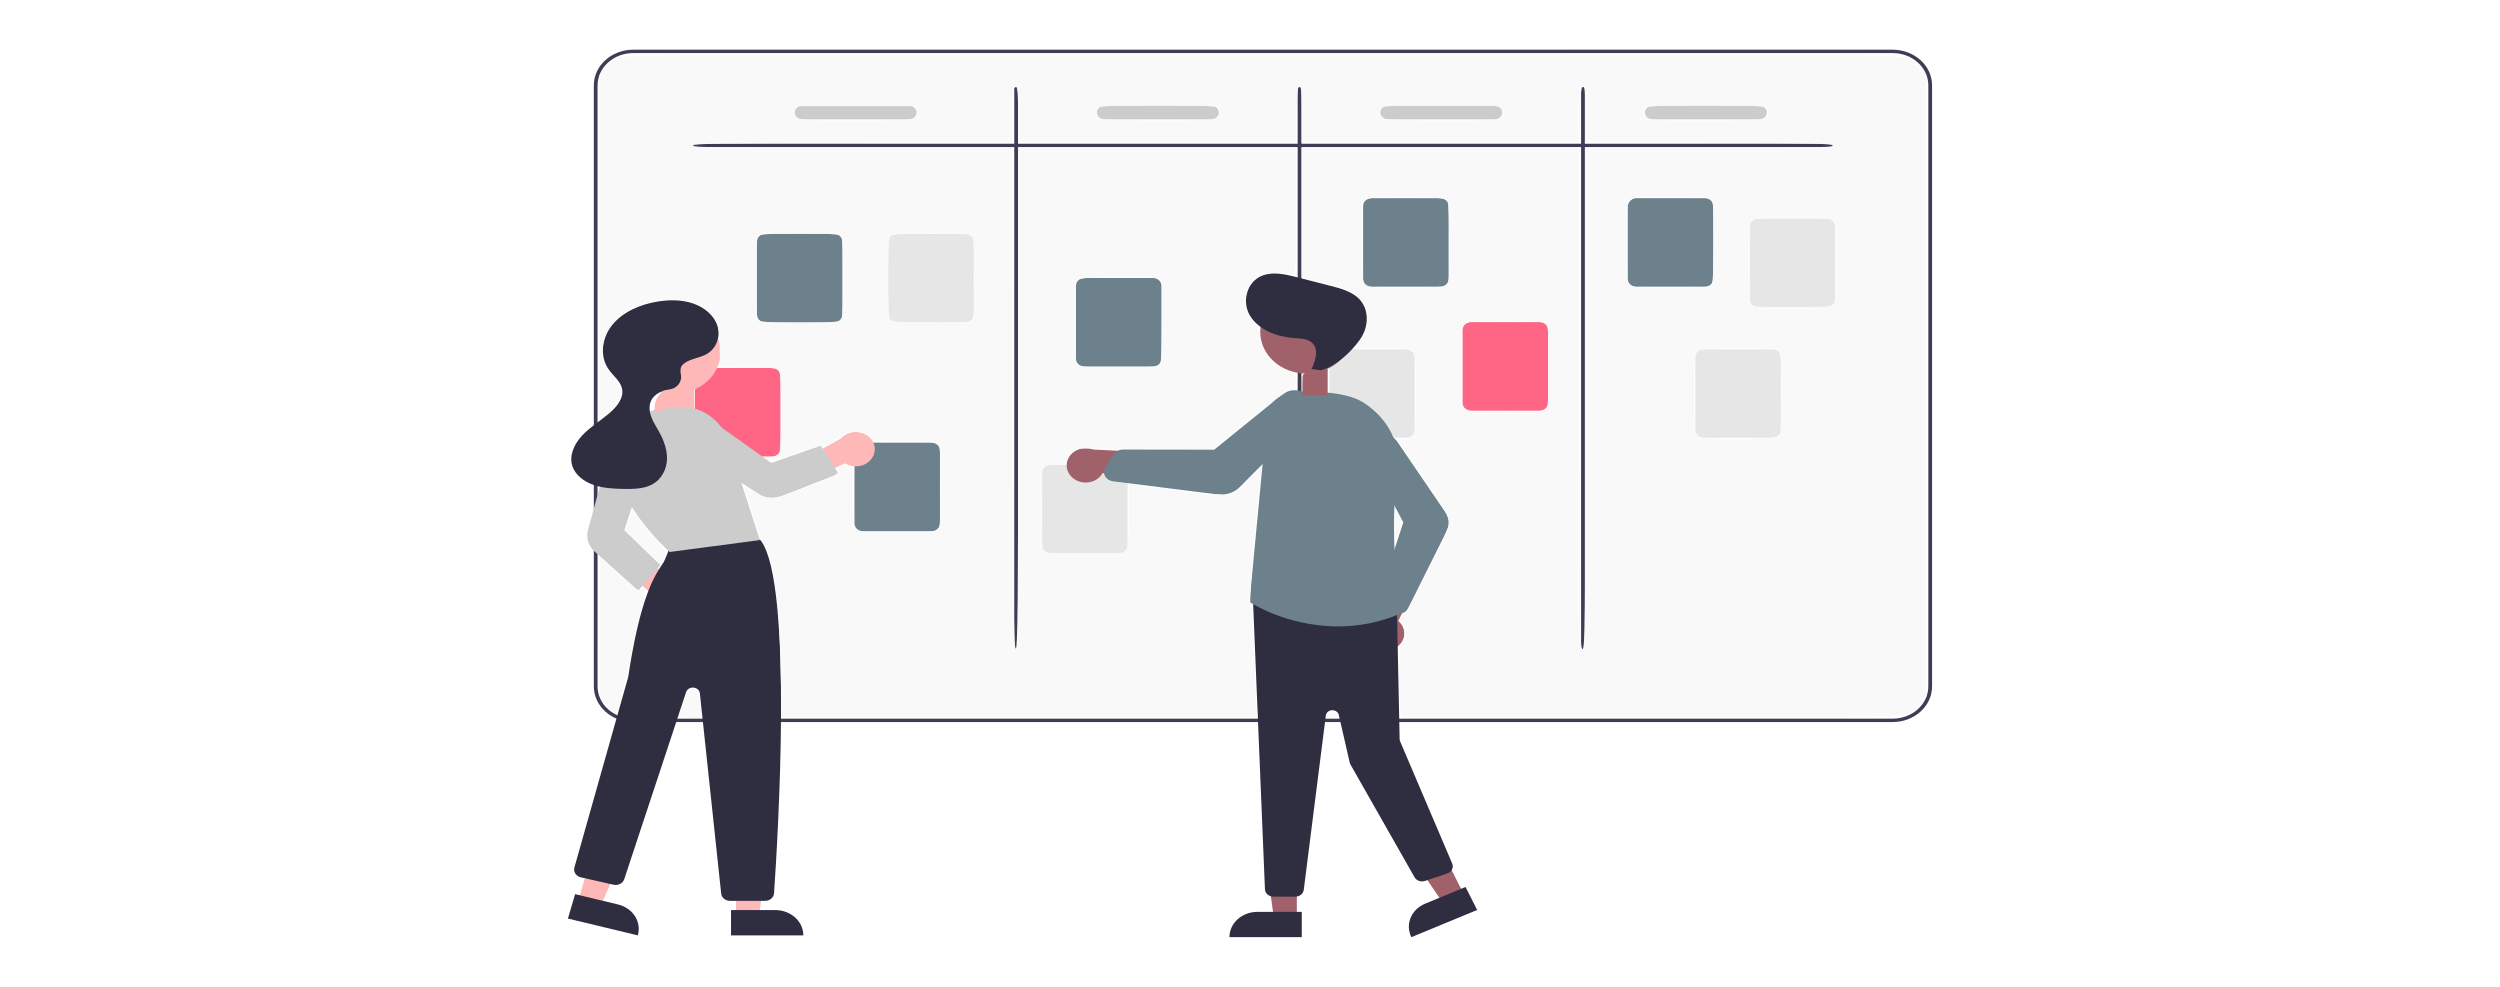
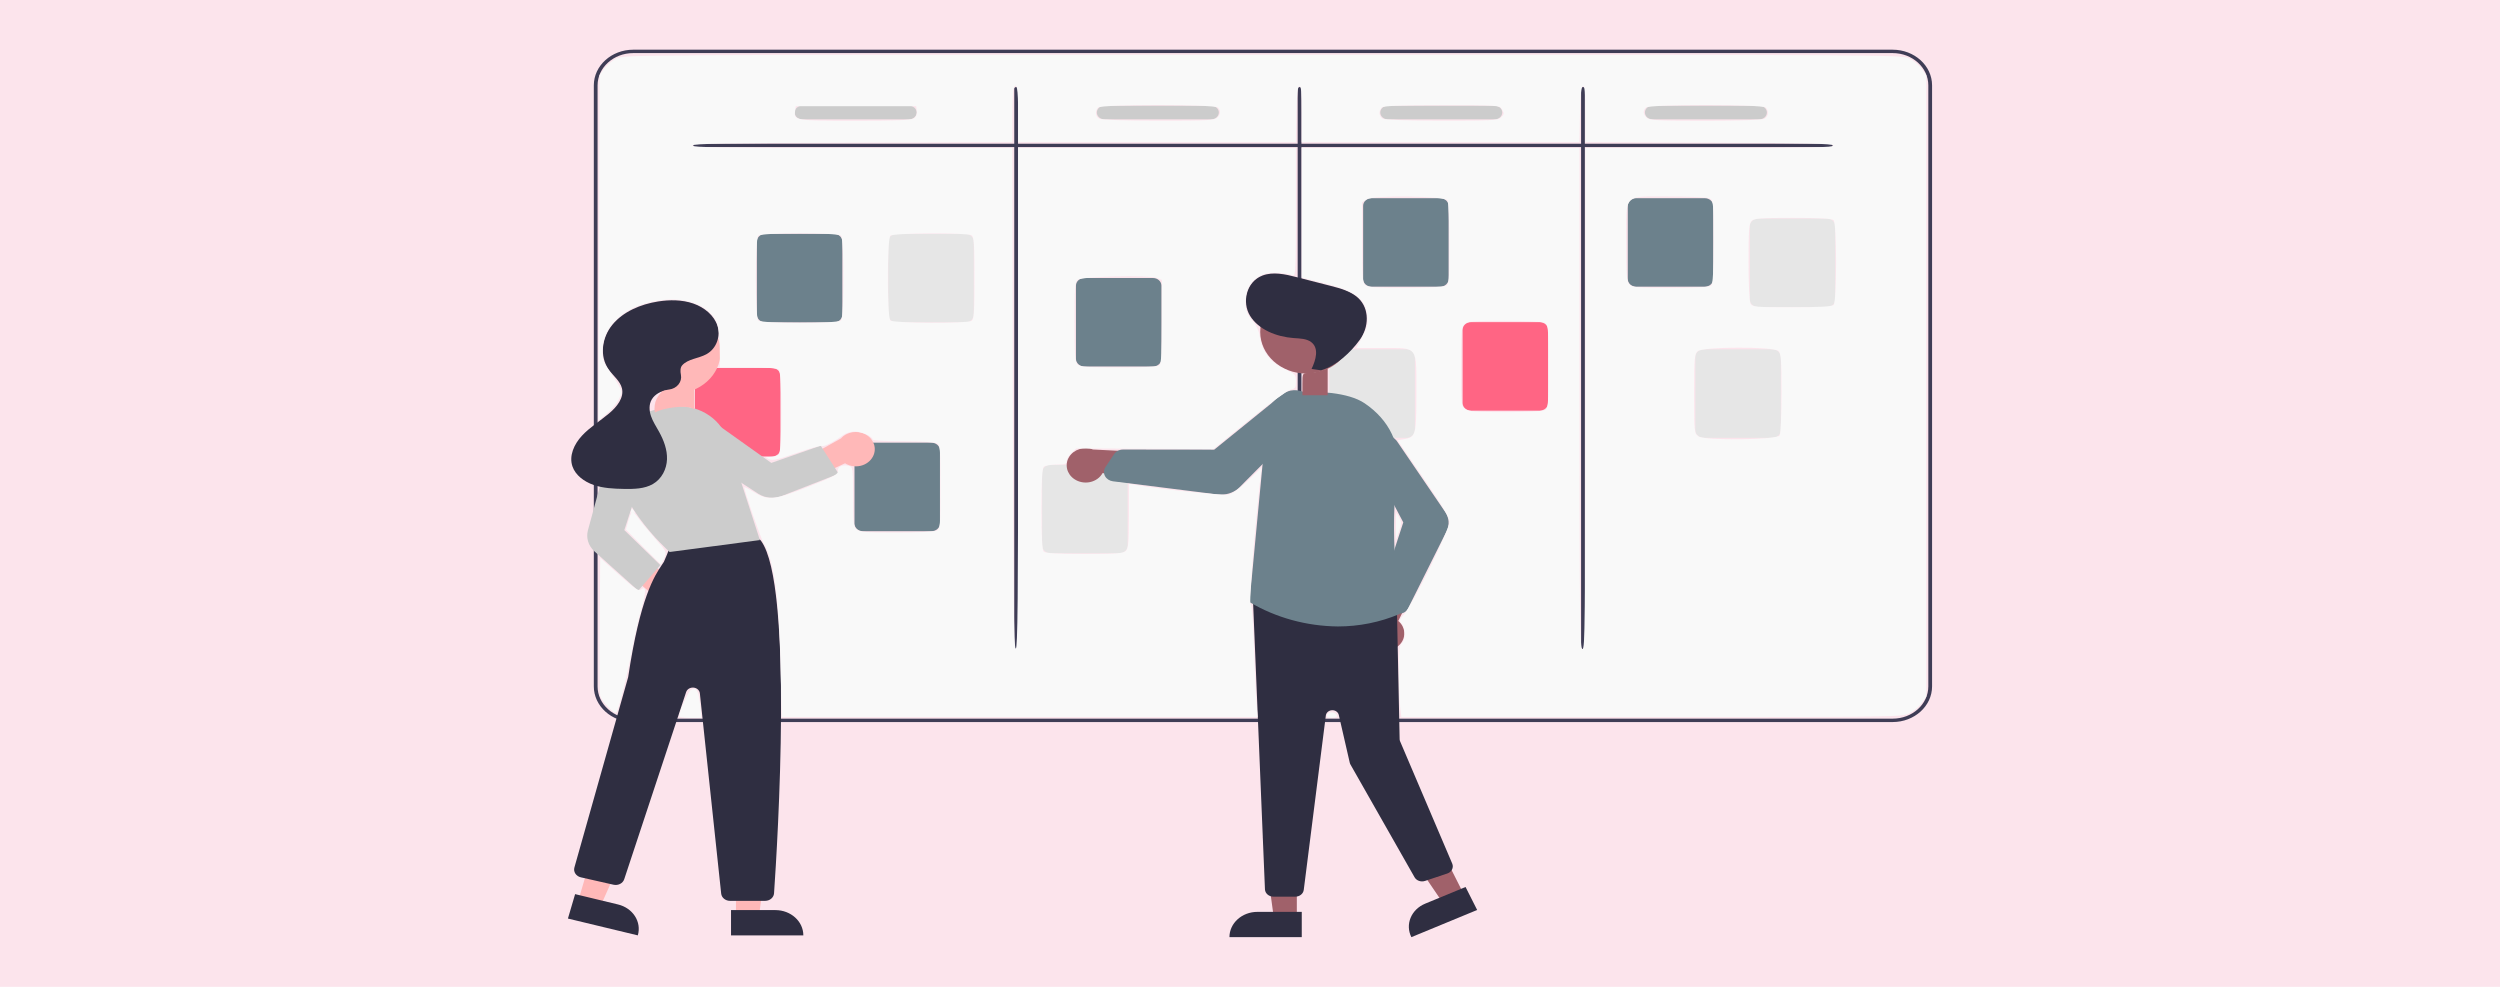
<svg xmlns="http://www.w3.org/2000/svg" data-name="Layer 1" viewBox="0 0 1140 450">
-   <g transform="translate(-40.60444 .125834)">
-     <path fill="#3f3d56" d="M903.658 22.533H329.36a17.993 16.277 0 0 0-17.974 16.259V312.872a17.993 16.277 0 0 0 17.974 16.259h574.299a17.993 16.277 0 0 0 17.974-16.259V38.792a17.993 16.277 0 0 0-17.974-16.259Zm16.262 290.339a16.277 14.724 0 0 1-16.262 14.71H329.36a16.277 14.724 0 0 1-16.262-14.71V38.792a16.277 14.724 0 0 1 16.262-14.71h574.299a16.277 14.724 0 0 1 16.262 14.71z" />
-     <path fill="#3f3d56" d="M875.414 66.951H357.604a.856.774 0 0 1 0-1.548h517.81a.856.774 0 0 1 0 1.548z" />
-     <path fill="#3f3d56" d="M503.96 295.839a.856.774 0 0 1-.856-.774V40.341a.856.774 0 1 1 1.712 0V295.065a.856.774 0 0 1-.856.774zM633.199 295.839a.856.774 0 0 1-.856-.774V40.341a.856.774 0 1 1 1.712 0V295.065a.856.774 0 0 1-.856.774zM762.437 295.839a.856.774 0 0 1-.856-.774V40.341a.856.774 0 1 1 1.712 0V295.065a.856.774 0 0 1-.856.774z" />
-     <path fill="#6c818c" d="M420.867 146.866h-31.274a3.856 3.488 0 0 1-3.851-3.484v-33.385a3.856 3.488 0 0 1 3.851-3.484h31.274a3.856 3.488 0 0 1 3.851 3.484v33.385a3.856 3.488 0 0 1-3.851 3.484zM465.373 242.097h-31.274a3.856 3.488 0 0 1-3.851-3.484v-33.385a3.856 3.488 0 0 1 3.851-3.484h31.274a3.856 3.488 0 0 1 3.851 3.484v33.385a3.856 3.488 0 0 1-3.851 3.484zM566.368 166.996h-31.274a3.856 3.488 0 0 1-3.851-3.484v-33.385a3.856 3.488 0 0 1 3.851-3.484h31.274a3.856 3.488 0 0 1 3.851 3.484v33.385a3.856 3.488 0 0 1-3.851 3.484zM697.318 130.607h-31.274a3.856 3.488 0 0 1-3.851-3.484V93.738a3.856 3.488 0 0 1 3.851-3.484h31.274a3.856 3.488 0 0 1 3.851 3.484v33.385a3.856 3.488 0 0 1-3.851 3.484zM817.998 130.607h-31.274a3.856 3.488 0 0 1-3.851-3.484V93.738a3.856 3.488 0 0 1 3.851-3.484h31.274a3.856 3.488 0 0 1 3.851 3.484v33.385a3.856 3.488 0 0 1-3.851 3.484z" />
-     <path fill="#e6e6e6" d="M873.63 139.898h-31.274a3.856 3.488 0 0 1-3.851-3.484v-33.385a3.856 3.488 0 0 1 3.851-3.484h31.274a3.856 3.488 0 0 1 3.851 3.484v33.385a3.856 3.488 0 0 1-3.851 3.484zM848.81 199.514h-31.274a3.856 3.488 0 0 1-3.851-3.484v-33.385a3.856 3.488 0 0 1 3.851-3.484h31.274a3.856 3.488 0 0 1 3.851 3.484v33.385a3.856 3.488 0 0 1-3.851 3.484z" />
-     <path fill="#ff6584" d="M742.68 187.126H711.406a3.856 3.488 0 0 1-3.851-3.484v-33.385a3.856 3.488 0 0 1 3.851-3.484h31.274a3.856 3.488 0 0 1 3.851 3.484v33.385a3.856 3.488 0 0 1-3.851 3.484z" />
-     <path fill="#e6e6e6" d="M681.912 199.514h-31.274a3.856 3.488 0 0 1-3.851-3.484v-33.385a3.856 3.488 0 0 1 3.851-3.484h31.274a3.856 3.488 0 0 1 3.851 3.484v33.385a3.856 3.488 0 0 1-3.851 3.484zM550.962 252.162h-31.274a3.856 3.488 0 0 1-3.851-3.484v-33.385a3.856 3.488 0 0 1 3.851-3.484h31.274a3.856 3.488 0 0 1 3.851 3.484v33.385a3.856 3.488 0 0 1-3.851 3.484z" />
-     <path fill="#ff6584" d="M392.623 208.031H361.349a3.856 3.488 0 0 1-3.851-3.484v-33.385a3.856 3.488 0 0 1 3.851-3.484h31.274a3.856 3.488 0 0 1 3.851 3.484v33.385a3.856 3.488 0 0 1-3.851 3.484z" />
-     <path fill="#e6e6e6" d="M480.779 146.866h-31.274a3.856 3.488 0 0 1-3.851-3.484v-33.385a3.856 3.488 0 0 1 3.851-3.484h31.274a3.856 3.488 0 0 1 3.851 3.484v33.385a3.856 3.488 0 0 1-3.851 3.484z" />
-     <path fill="#ccc" d="M455.175 54.277H406.389a3.424 3.097 0 0 1 0-6.194h48.785a3.424 3.097 0 0 1 0 6.194zM592.972 54.277h-48.785a3.424 3.097 0 0 1 0-6.194h48.785a3.424 3.097 0 0 1 0 6.194zM722.211 54.277h-48.785a3.424 3.097 0 0 1 0-6.194h48.785a3.424 3.097 0 0 1 0 6.194zM842.891 54.277h-48.785a3.424 3.097 0 0 1 0-6.194h48.785a3.424 3.097 0 0 1 0 6.194z" />
-     <path fill="#ffb8b8" d="M345.906 281.044a8.607 7.786 0 0 1-7.446-9.856l-21.939-18.474 11.6-2.662 21.573 15.828a8.653 7.828 0 0 1-3.788 15.164zM386.693 417.59l4.992-36.612h-15.486l.002 36.612z" />
-     <path fill="#2f2e41" d="m406.93 426.403-32.978.001-.001-11.526 20.236-.001a12.741 11.526 0 0 1 12.742 11.525z" />
-     <path fill="#ffb8b8" d="m314.396 413.178 15.236-34.218-14.965-3.603-10.411 35.38z" />
-     <path fill="#2f2e41" d="m331.445 426.406-31.868-7.673 3.277-11.138 19.555 4.709a11.526 12.741 90 0 1 9.035 14.103zM389.515 410.658h-16.011a4.048 3.662 0 0 1-4.045-3.324l-9.72-91.307a3.208 2.902 0 0 0-6.266-.553l-28.221 85.32a4.059 3.672 0 0 1-4.879 2.513l-14.895-3.369a4.063 3.676 0 0 1-2.95-4.481c.243-.86 24.316-85.962 24.526-86.837 5.454-36.364 11.98-46.109 15.486-51.343.29-.433.557-.832.797-1.208.3-.471 2.15-5.144 3.324-8.179a4.1 3.709 0 0 1 2.084-2.305c14.73-6.815 31.965-2.097 36.896-.489a4.007 3.625 0 0 1 2.001 1.406c14.794 20.185 7.534 137.42 5.928 160.717a4.067 3.679 0 0 1-4.055 3.44z" />
-     <ellipse cx="348.196" cy="160.366" fill="#ffb8b8" rx="21.021" ry="19.016" />
-     <path fill="#ccc" d="m345.968 251.582-.151-.132c-.283-.248-28.292-25.07-24.667-48.022 1.55-9.817 10.331-16.09 25.392-18.141a23.224 21.009 0 0 1 25.676 14.804l14.892 46.055z" />
-     <path fill="#ccc" d="m331.633 269.237-19.958-17.94a11.244 10.171 0 0 1-2.978-9.594l9.662-35.552a8.862 8.017 0 0 1 11.28-5.73 8.91 8.06 0 0 1 5.828 9.906l-10.172 31.276 16.449 15.978z" />
-     <path fill="#ffb8b8" d="M438.68 208.011a8.607 7.786 0 0 1-12.739 3.119l-26.643 12.492 1.178-10.612 23.62-13.223a8.653 7.828 0 0 1 14.585 8.224z" />
-     <path fill="#ccc" d="m423.032 215.91-25.973 10.153a10.963 9.917 0 0 1-10.679-1.036l-33.028-21.407a8.863 8.017 0 0 1-1.689-11.603 8.91 8.06 0 0 1 12.332-1.214l28.32 20.163 22.51-7.878z" />
-     <path fill="#2f2e41" d="M351.681 166.46c2.593-2.939 7.438-3.097 11.001-5.036 4.666-2.54 6.595-8.215 5.092-12.95-1.504-4.735-5.938-8.424-11.022-10.189-5.084-1.765-10.741-1.787-16.104-.933-7.986 1.27-15.848 4.642-20.718 10.506-4.87 5.864-6.11 14.452-1.696 20.604 2.029 2.828 5.16 5.162 5.97 8.452 1.063 4.32-2.286 8.486-5.875 11.494-4.088 3.427-8.779 6.297-12.361 10.16-3.582 3.863-5.97 9.141-4.336 13.961 1.369 4.039 5.354 7.014 9.724 8.504 4.37 1.49 9.129 1.705 13.798 1.788 4.534.08 9.349-.019 13.169-2.231 4.089-2.367 6.272-6.858 6.433-11.247.161-4.389-1.46-8.689-3.633-12.616-1.295-2.341-2.801-4.609-3.662-7.108-.861-2.499-1.01-5.335.369-7.636 1.449-2.419 4.38-3.878 7.364-4.409.155-.028.319-.052.491-.074a6.332 5.728 0 0 0 5.421-6.68c-.34-1.714-.311-3.355.577-4.361z" />
-     <path fill="#a0616a" d="m621.467 418.401-4.992-36.612 15.486.001-.002 36.611z" />
-     <path fill="#2f2e41" d="M613.972 415.688h20.236v11.526h-32.978a12.741 11.526 0 0 1 12.741-11.526z" />
-     <path fill="#a0616a" d="m698.551 411.592-21.358-31.425 14.087-5.821 16.815 33.303z" />
-     <path fill="#2f2e41" d="m690.488 411.942 18.407-7.605 5.294 10.484-29.997 12.394a12.741 11.526 0 0 1 6.296-15.273z" />
-     <path fill="#a0616a" d="M677.538 294.954a8.607 7.786 0 0 0 .686-11.922l12.335-25.317-15.67 2.402-9.311 23.674a8.653 7.828 0 0 0 11.961 11.164z" />
-     <path fill="#2f2e41" d="M631.291 408.747h-10.024a3.866 3.497 0 0 1-3.841-3.232l-5.467-132.053a3.851 3.484 0 0 1 4.215-3.72l57.973 5.569a3.853 3.485 0 0 1 3.477 3.402l1.215 58.25a2.989 2.704 0 0 0 .2.924l23.781 55.786a3.851 3.483 0 0 1-2.262 4.522l-10.158 3.386a3.852 3.485 0 0 1-4.756-1.675l-29.214-51.385a3.83 3.465 0 0 1-.346-.885l-4.99-21.751a2.996 2.71 0 0 0-5.909.242l-10.067 79.532a3.851 3.483 0 0 1-3.827 3.088z" />
-     <ellipse cx="636.283" cy="151.194" fill="#a0616a" rx="21.021" ry="19.016" />
-     <path fill="#6c818c" d="M650.699 285.537a75.031 67.873 0 0 1-40.118-10.993l-.205-.128.021-.224 8.041-84.714a13.198 11.939 0 0 1 12.495-10.887c10.421-.433 24.419.113 31.912 5.161 11.324 7.63 16.782 19.119 14.974 31.521-3.749 25.719.498 60.413.994 64.284l.036.279-.282.117a66.131 59.822 0 0 1-27.87 5.583z" />
-     <path fill="#6c818c" d="M678.718 279.702a4.285 3.877 0 0 1-3.15-1.256l-4.598-4.538a4.302 3.891 0 0 1-.949-3.712l10.485-32.103-15.954-30.306a7.559 6.838 0 0 1-.517-4.552 7.539 6.82 0 0 1 13.962-1.614l21.649 31.776a10.229 9.253 0 0 1 .616 8.67L682.623 277.423a4.269 3.862 0 0 1-3.224 2.23 4.325 3.913 0 0 1-.682.05z" />
-     <path fill="#a0616a" d="M530.545 218.379a8.607 7.786 0 0 0 12.837-2.77l30.331 3.558-6.97-12.921-27.734-1.398a8.653 7.828 0 0 0-8.463 13.531z" />
-     <path fill="#6c818c" d="M597.4 225.435a11.491 10.394 0 0 1-1.579-.099l-47.716-5.987a4.743 4.29 0 0 1-3.638-2.409 4.842 4.38 0 0 1-.272-.642h-0a4.762 4.308 0 0 1 .492-3.431l3.949-5.922a4.779 4.323 0 0 1 4.07-2.08h.007l41.593.043 31.063-25.176a8.446 7.64 0 0 1 5.227-1.935 8.418 7.615 0 0 1 6.31 13.019l-30.996 31.185a11.438 10.347 0 0 1-8.509 3.433z" />
-     <path fill="#2f2e41" d="M638.672 168.112c1.921-4.022 3.547-9.378-.138-12.221-2.137-1.649-5.216-1.653-8.016-1.858-7.889-.578-16.01-3.862-19.866-10.114-3.856-6.253-1.703-15.55 5.572-18.371 4.904-1.902 10.525-.606 15.658.71l15.411 3.953c4.579 1.175 9.387 2.47 12.683 5.576 5.257 4.953 4.864 13.326.689 19.06-4.176 5.734-10.464 11.715-17.663 13.892z" />
-     <path fill="#f9f9f9" d="M396.55 303.175c-.69-30.882-3.055-47.947-7.702-55.582-1.362-2.238-8.855-23.821-8.855-25.507 0-.303 1.999.692 4.441 2.211 6.355 3.951 9.346 3.634 25.232-2.669 11.362-4.508 13.249-5.527 13.028-7.034-.286-1.954 2.156-3.023 5.13-2.245 1.674.438 1.772 1.208 1.772 13.952 0 11.943.186 13.657 1.62 14.955 1.386 1.254 4.016 1.466 18.216 1.466 9.747 0 17.304-.378 18.31-.917 1.612-.863 1.713-2.039 1.713-19.899 0-17.86-.101-19.036-1.713-19.899-.971-.519-7.691-.917-15.501-.917-8.359 0-13.788-.34-13.788-.863 0-1.408-4.994-3.566-8.251-3.566-1.664 0-3.975.721-5.137 1.603-3.909 2.965-8.885 5.508-9.742 4.978-.468-.289-5.627 1.158-11.465 3.217-8.646 3.049-10.981 3.566-12.589 2.79-1.879-.907-1.844-.956.727-1.013 1.486-.033 3.18-.538 3.764-1.123 1.504-1.504 1.504-37.116 0-38.619-.729-.729-5.114-1.064-13.951-1.068l-12.888-.005-.124-9.15c-.131-9.711-1.031-12.696-4.885-16.202-5.461-4.968-14.739-6.777-24.699-4.818-7.428 1.461-12.441 3.766-16.862 7.752-4.684 4.224-6.974 9.137-6.999 15.02-.016 3.786.495 5.274 3.043 8.858 1.684 2.369 3.735 5.568 4.556 7.109 1.419 2.661 1.407 2.967-.232 6.125-.949 1.828-3.404 4.71-5.456 6.404l-3.731 3.081.236-78.738.236-78.738 2.068-2.899c1.137-1.594 3.612-3.687 5.501-4.65 3.399-1.734 6.294-1.751 294.92-1.751 288.626 0 291.52.017 294.92 1.751 1.888.963 4.364 3.056 5.501 4.65l2.068 2.899V317.569l-2.068 2.899c-1.137 1.594-3.612 3.687-5.501 4.65-3.368 1.718-5.617 1.751-117.609 1.751H679.627l-.559-4.65c-.307-2.558-.562-9.883-.566-16.278-.006-9.262.263-11.852 1.321-12.731 1.739-1.443 1.706-6.973-.054-8.917-1.266-1.399-1.161-1.78 1.245-4.52 3.845-4.379 20.51-38.34 20.51-41.796 0-2.171-2.731-6.808-11.823-20.076l-11.823-17.253 3.115-.549c5.226-.921 5.474-1.865 5.474-20.878 0-21.937.966-20.646-15.454-20.646h-11.911l2.692-5.093c2.221-4.202 2.621-5.841 2.291-9.366-.759-8.096-5.354-11.546-20.316-15.258l-9.563-2.372V67.341h126.664V181.604c0 100.977.154 114.263 1.329 114.263s1.329-13.286 1.329-114.263V67.341h56.763c45.016 0 56.686-.229 56.394-1.107-.289-.867-12.598-1.157-56.763-1.335l-56.394-.228V51.759c0-9.934-.255-12.826-1.107-12.543-.8.266-1.175 3.845-1.353 12.917l-.246 12.549H634.207v-12.917c0-9.94-.255-12.833-1.107-12.549-.8.266-1.175 3.845-1.353 12.917l-.246 12.549h-126.615V51.84c0-11.675-.661-15.243-2.12-11.442-.296.771-.538 6.548-.538 12.838v11.437l-72.78.227c-57.275.178-72.859.462-73.149 1.334-.293.88 14.654 1.107 72.777 1.107h73.146l.225 113.968c.178 90.227.455 114.045 1.332 114.337.882.294 1.107-22.892 1.107-113.968V67.341h126.664v29.325c0 25.596-.168 29.261-1.318 28.819-3.223-1.237-10.219-1.585-13.053-.65-4.654 1.536-7.896 5.44-8.427 10.147-.593 5.262.145 7.889 3.201 11.397 1.607 1.845 2.741 4.38 3.124 6.987.982 6.669 4.827 11.755 11.091 14.67 5.128 2.386 5.363 2.638 5.372 5.747.008 2.856-.297 3.319-2.511 3.805-1.386.304-9.856 6.527-18.822 13.829l-16.302 13.275-31.24-.168-31.24-.168-2.198 2.065c-1.209 1.136-2.198 2.793-2.198 3.682 0 1.362-.74 1.617-4.695 1.617-2.582 0-5.173.478-5.757 1.063-.758.758-1.063 6.299-1.063 19.31 0 13.011.305 18.552 1.063 19.31.755.755 6.127 1.063 18.538 1.063 14.705 0 17.695-.221 18.867-1.392 1.153-1.153 1.392-3.899 1.392-15.984v-14.592l2.879.488c11.256 1.908 39.749 4.907 42.232 4.446 2.106-.391 4.929-2.377 9.205-6.473l6.168-5.909-.487 4.429c-2.874 26.123-5.3 57.338-4.497 57.855.582.375 1.166 7.852 1.535 19.649.328 10.474.837 21.934 1.132 25.466l.537 6.422h-217Zm455.575-104.742c.461-.731.845-9.372.852-19.202.011-15.08-.204-18.091-1.378-19.265-2.128-2.128-34.486-2.063-36.848.074-1.468 1.328-1.62 3.152-1.62 19.437 0 17.626.038 17.998 1.993 19.387 2.839 2.017 35.698 1.635 37.001-.43zm-107.139-11.546c1.612-.863 1.713-2.039 1.713-19.899 0-17.86-.101-19.036-1.713-19.899-1.006-.538-8.563-.917-18.31-.917-14.2 0-16.83.212-18.216 1.466-1.468 1.328-1.62 3.152-1.62 19.437 0 17.566.044 18.002 1.969 19.35 1.608 1.126 4.944 1.379 18.216 1.379 9.506 0 16.959-.38 17.961-.917zm-175.616-20.519c.76-.76 1.063-6.441 1.063-19.952v-18.889l-2.411-.917c-3.705-1.409-34.135-.692-35.987.847-1.271 1.057-1.462 3.566-1.462 19.202 0 15.17.218 18.204 1.392 19.378 1.171 1.171 4.162 1.392 18.867 1.392 12.411 0 17.783-.308 18.538-1.063zm-145.265-20.373c1.504-1.504 1.504-37.116 0-38.619-1.502-1.502-36.231-1.502-37.734 0-1.504 1.504-1.504 37.116 0 38.619 1.502 1.502 36.231 1.502 37.734 0zm59.523.196c1.112-.703 1.329-3.878 1.329-19.506 0-15.628-.216-18.802-1.329-19.506-2.039-1.289-35.718-1.111-37.025.196-1.504 1.504-1.504 37.116 0 38.619 1.306 1.306 34.986 1.485 37.025.196zm393.102-7.282c1.504-1.504 1.504-37.116 0-38.619-.755-.755-6.127-1.063-18.538-1.063-14.705 0-17.695.221-18.867 1.392-1.17 1.17-1.392 4.143-1.392 18.659 0 10.209.375 17.968.917 18.981.86 1.607 2.027 1.713 18.867 1.713 12.78 0 18.256-.306 19.013-1.063zm-176.917-8.712c1.61-.862 1.712-2.024 1.7-19.265-.007-10.092-.391-18.946-.852-19.677-1.298-2.056-33.8-2.477-36.852-.477l-2.142 1.403v18.074c0 15.25.217 18.292 1.392 19.466 1.168 1.168 4.102 1.392 18.216 1.392 9.904 0 17.529-.377 18.538-.917zm121.114-.146c.76-.76 1.063-6.43 1.063-19.898 0-17.716-.102-18.89-1.713-19.753-1.005-.538-8.516-.917-18.158-.917-21.712 0-19.988-1.809-19.988 20.967 0 14.97.206 17.652 1.466 19.044 1.325 1.465 3.134 1.62 18.867 1.62 12.353 0 17.709-.308 18.464-1.063zM457.412 53.783c.972-.711 1.464-1.991 1.276-3.322l-.306-2.165h-54.917l-.289 2.042c-.64 4.513-.118 4.602 27.244 4.602 19.511 0 25.777-.269 26.991-1.157zm138.201-.235c1.664-1.664 1.773-3.188.329-4.631-1.518-1.518-53.045-1.518-54.563 0-1.542 1.542-1.303 4.024.487 5.066.952.554 11.352.913 26.953.93 21.936.023 25.592-.163 26.794-1.365zm129.321 0c1.647-1.647 1.661-1.765.475-3.981-.875-1.635-2.122-1.713-27.282-1.713-19.325 0-26.648.284-27.427 1.063-1.542 1.542-1.303 4.024.487 5.066.952.554 11.352.913 26.953.93 21.936.023 25.592-.163 26.794-1.365zm120.142.475c1.931-1.033 2.246-3.51.65-5.106-1.518-1.518-53.045-1.518-54.563 0-1.444 1.444-1.335 2.967.329 4.631 1.2 1.2 4.867 1.392 26.631 1.392 15.704 0 25.886-.346 26.953-.917z" />
-   </g>
-   <path fill="#f9f9f9" d="M277.387 322.501c-1.77-1.77-3.434-4.107-3.699-5.194-.265-1.087-.37-15.676-.234-32.421l.247-30.445 8.66 7.725c7.148 6.377 8.886 7.538 9.954 6.651 2.345-1.947 2.39 1.103.13 8.943-1.182 4.1-3.039 12.237-4.127 18.083-2.048 11.004-5.869 26.555-7.043 28.666-.508.914-1.453.426-3.889-2.01zM309.627 326.625c.191-2.414 4.206-11.293 5.459-12.074 2.373-1.479 3.486.369 4.163 6.911l.603 5.827h-5.139c-2.827 0-5.115-.299-5.086-.664zM293.256 249.411l-7.866-7.903 1.135-4.055c.624-2.23 1.455-4.055 1.846-4.055.391 0 1.606 1.295 2.702 2.879 1.095 1.583 4.47 5.684 7.5 9.112 5.462 6.18 5.499 6.257 4.312 9.079-.658 1.565-1.324 2.846-1.479 2.846-.155 0-3.823-3.556-8.149-7.903zM605.117 325.914c.609-1.588 3.969-1.388 4.514.268.238.724-.572 1.107-2.339 1.107-2.08 0-2.582-.317-2.175-1.375z" />
-   <path fill="#f9f9f9" d="M310.702 326.572c-.814-.517-.446-2.045 1.462-6.08 2.805-5.931 3.854-7.02 5.175-5.372 1.025 1.28 2.807 11.046 2.138 11.715-.711.711-7.565.505-8.775-.263zM636.547 239.599c-.013-6.609-.006-6.629 1.368-3.872 1.248 2.503 1.249 3.145.013 6.643l-1.368 3.872z" />
-   <path fill="#a0616a" d="M593.904 175.166c0-4.988.056-5.087 2.885-5.087 1.587 0 4.177-.473 5.757-1.052l2.873-1.052v12.277h-11.515z" />
-   <path fill="#f9f9f9" d="M287.567 233.784c.012-.333.156-.946.319-1.362.273-.696.352-.673.982.289.858 1.309.877 1.736.048 1.048-.528-.438-.7-.429-1.004.051-.315.497-.364.493-.345-.026z" />
+   <path fill="#fce4ec" d="M0 0h1140v450H0z" />
+   <path fill="#3f3d56" d="M863.054 22.659H288.755a17.993 16.277 0 0 0-17.974 16.259v274.08a17.993 16.277 0 0 0 17.974 16.259h574.299a17.993 16.277 0 0 0 17.974-16.259V38.918a17.993 16.277 0 0 0-17.974-16.259zm16.262 290.339a16.277 14.724 0 0 1-16.262 14.71H288.755a16.277 14.724 0 0 1-16.262-14.71V38.918a16.277 14.724 0 0 1 16.262-14.71h574.299a16.277 14.724 0 0 1 16.262 14.71v274.08z" />
+   <path fill="#3f3d56" d="M834.81 67.077H316.999a.856.774 0 0 1 0-1.548h517.81a.856.774 0 0 1 0 1.548z" />
+   <path fill="#3f3d56" d="M463.356 295.965a.856.774 0 0 1-.856-.774V40.467a.856.774 0 1 1 1.712 0v254.724a.856.774 0 0 1-.856.774zm129.239 0a.856.774 0 0 1-.856-.774V40.467a.856.774 0 1 1 1.712 0v254.724a.856.774 0 0 1-.856.774zm129.239 0a.856.774 0 0 1-.856-.774V40.467a.856.774 0 1 1 1.712 0v254.724a.856.774 0 0 1-.856.774z" />
+   <path fill="#6c818c" d="M380.263 146.992h-31.274a3.856 3.488 0 0 1-3.851-3.484v-33.385a3.856 3.488 0 0 1 3.851-3.484h31.274a3.856 3.488 0 0 1 3.851 3.484v33.385a3.856 3.488 0 0 1-3.851 3.484zm44.506 95.231h-31.274a3.856 3.488 0 0 1-3.851-3.484v-33.385a3.856 3.488 0 0 1 3.851-3.484h31.274a3.856 3.488 0 0 1 3.851 3.484v33.385a3.856 3.488 0 0 1-3.851 3.484zm100.995-75.101h-31.274a3.856 3.488 0 0 1-3.851-3.484v-33.385a3.856 3.488 0 0 1 3.851-3.484h31.274a3.856 3.488 0 0 1 3.851 3.484v33.385a3.856 3.488 0 0 1-3.851 3.484zm130.95-36.389h-31.274a3.856 3.488 0 0 1-3.851-3.484V93.864a3.856 3.488 0 0 1 3.851-3.484h31.274a3.856 3.488 0 0 1 3.851 3.484v33.385a3.856 3.488 0 0 1-3.851 3.484zm120.68 0h-31.274a3.856 3.488 0 0 1-3.851-3.484V93.864a3.856 3.488 0 0 1 3.851-3.484h31.274a3.856 3.488 0 0 1 3.851 3.484v33.385a3.856 3.488 0 0 1-3.851 3.484z" />
+   <path fill="#e6e6e6" d="M833.026 140.024h-31.274a3.856 3.488 0 0 1-3.851-3.484v-33.385a3.856 3.488 0 0 1 3.851-3.484h31.274a3.856 3.488 0 0 1 3.851 3.484v33.385a3.856 3.488 0 0 1-3.851 3.484zm-24.821 59.616h-31.274a3.856 3.488 0 0 1-3.851-3.484v-33.385a3.856 3.488 0 0 1 3.851-3.484h31.274a3.856 3.488 0 0 1 3.851 3.484v33.385a3.856 3.488 0 0 1-3.851 3.484z" />
+   <path fill="#ff6584" d="M702.076 187.252h-31.274a3.856 3.488 0 0 1-3.851-3.484v-33.385a3.856 3.488 0 0 1 3.851-3.484h31.274a3.856 3.488 0 0 1 3.851 3.484v33.385a3.856 3.488 0 0 1-3.851 3.484z" />
+   <path fill="#e6e6e6" d="M641.308 199.64h-31.274a3.856 3.488 0 0 1-3.851-3.484v-33.385a3.856 3.488 0 0 1 3.851-3.484h31.274a3.856 3.488 0 0 1 3.851 3.484v33.385a3.856 3.488 0 0 1-3.851 3.484zm-130.95 52.648H479.083a3.856 3.488 0 0 1-3.851-3.484v-33.385a3.856 3.488 0 0 1 3.851-3.484h31.274a3.856 3.488 0 0 1 3.851 3.484v33.385a3.856 3.488 0 0 1-3.851 3.484z" />
+   <path fill="#ff6584" d="M352.018 208.157h-31.274a3.856 3.488 0 0 1-3.851-3.484v-33.385a3.856 3.488 0 0 1 3.851-3.484h31.274a3.856 3.488 0 0 1 3.851 3.484v33.385a3.856 3.488 0 0 1-3.851 3.484z" />
+   <path fill="#e6e6e6" d="M440.175 146.992h-31.274a3.856 3.488 0 0 1-3.851-3.484v-33.385a3.856 3.488 0 0 1 3.851-3.484h31.274a3.856 3.488 0 0 1 3.851 3.484v33.385a3.856 3.488 0 0 1-3.851 3.484z" />
+   <path fill="#ccc" d="M414.57 54.403h-48.785a3.424 3.097 0 0 1 0-6.194h48.785a3.424 3.097 0 0 1 0 6.194zm137.797 0h-48.785a3.424 3.097 0 0 1 0-6.194h48.785a3.424 3.097 0 0 1 0 6.194zm129.239 0H632.821a3.424 3.097 0 0 1 0-6.194h48.785a3.424 3.097 0 0 1 0 6.194zm120.68 0h-48.785a3.424 3.097 0 0 1 0-6.194h48.785a3.424 3.097 0 0 1 0 6.194z" />
+   <path fill="#ffb8b8" d="M305.302 281.17a8.607 7.786 0 0 1-7.446-9.856l-21.939-18.474 11.6-2.662 21.573 15.828a8.653 7.828 0 0 1-3.788 15.164v0zm40.787 136.546 4.992-36.612h-15.486l.002 36.612h10.493z" />
+   <path fill="#2f2e41" d="m366.325 426.529-32.978.001-.001-11.526 20.236-.001a12.741 11.526 0 0 1 12.742 11.525l-0.0 0z" />
+   <path fill="#ffb8b8" d="m273.791 413.304 15.236-34.218-14.965-3.603-10.411 35.38 10.141 2.442z" />
+   <path fill="#2f2e41" d="m290.841 426.532-31.868-7.673 3.277-11.138 19.555 4.709a11.526 12.741 90 0 1 9.035 14.103zm58.07-15.748h-16.011a4.048 3.662 0 0 1-4.045-3.324l-9.72-91.307a3.208 2.902 0 0 0-6.266-.553l-28.221 85.32a4.059 3.672 0 0 1-4.879 2.513l-14.895-3.369a4.063 3.676 0 0 1-2.95-4.481c.243-.86 24.316-85.962 24.526-86.837 5.454-36.364 11.98-46.109 15.486-51.343.29-.433.557-.832.797-1.208.3-.471 2.15-5.144 3.324-8.179a4.1 3.709 0 0 1 2.084-2.305c14.73-6.815 31.965-2.097 36.896-.489a4.007 3.625 0 0 1 2.001 1.406c14.794 20.185 7.534 137.42 5.928 160.717a4.067 3.679 0 0 1-4.055 3.44z" />
+   <ellipse cx="307.591" cy="160.492" fill="#ffb8b8" rx="21.021" ry="19.016" />
+   <path fill="#ccc" d="m305.364 251.708-.151-.132c-.283-.248-28.292-25.07-24.667-48.022 1.55-9.817 10.331-16.09 25.392-18.141a23.224 21.009 0 0 1 25.676 14.804l14.892 46.055-41.143 5.436z" />
+   <path fill="#ccc" d="m291.029 269.362-19.958-17.94a11.244 10.171 0 0 1-2.978-9.594l9.662-35.552a8.862 8.017 0 0 1 11.28-5.73 8.91 8.06 0 0 1 5.828 9.906l-10.172 31.276 16.449 15.978-10.111 11.656z" />
+   <path fill="#ffb8b8" d="M398.076 208.137a8.607 7.786 0 0 1-12.739 3.119l-26.643 12.492 1.178-10.612 23.62-13.223a8.653 7.828 0 0 1 14.585 8.224h-0z" />
+   <path fill="#ccc" d="m382.427 216.036-25.973 10.153a10.963 9.917 0 0 1-10.679-1.036l-33.028-21.407a8.863 8.017 0 0 1-1.689-11.603 8.91 8.06 0 0 1 12.332-1.214l28.32 20.163 22.51-7.878 8.207 12.822z" />
+   <path fill="#2f2e41" d="M311.076 166.586c2.593-2.939 7.438-3.097 11.001-5.036 4.666-2.54 6.595-8.215 5.092-12.95-1.504-4.735-5.938-8.424-11.022-10.189-5.084-1.765-10.741-1.787-16.104-.933-7.986 1.27-15.848 4.642-20.718 10.506-4.87 5.864-6.11 14.452-1.696 20.604 2.029 2.828 5.16 5.162 5.97 8.452 1.063 4.32-2.286 8.486-5.875 11.494-4.088 3.427-8.779 6.297-12.361 10.16-3.582 3.863-5.97 9.141-4.336 13.961 1.369 4.039 5.354 7.014 9.724 8.504 4.37 1.49 9.129 1.705 13.798 1.788 4.534.08 9.349-.019 13.169-2.231 4.089-2.367 6.272-6.858 6.433-11.247.161-4.389-1.46-8.689-3.633-12.616-1.295-2.341-2.801-4.609-3.662-7.108-.861-2.499-1.01-5.335.369-7.636 1.449-2.419 4.38-3.878 7.364-4.409.155-.028.319-.052.491-.074a6.332 5.728 0 0 0 5.421-6.68c-.34-1.714-.311-3.355.577-4.361v0z" />
+   <path fill="#a0616a" d="m580.862 418.526-4.992-36.612 15.486.001-.002 36.611h-10.493z" />
+   <path fill="#2f2e41" d="M573.367 415.814h20.236v11.526h-32.978a12.741 11.526 0 0 1 12.741-11.526z" />
+   <path fill="#a0616a" d="m657.947 411.718-21.358-31.425 14.087-5.821 16.815 33.303-9.544 3.943z" />
+   <path fill="#2f2e41" d="m649.883 412.068 18.407-7.605 5.294 10.484-29.997 12.394a12.741 11.526 0 0 1 6.296-15.273z" />
+   <path fill="#a0616a" d="M636.934 295.08a8.607 7.786 0 0 0 .686-11.922l12.335-25.317-15.67 2.402-9.311 23.674a8.653 7.828 0 0 0 11.961 11.164z" />
+   <path fill="#2f2e41" d="M590.687 408.873H580.663a3.866 3.497 0 0 1-3.841-3.232l-5.467-132.053a3.851 3.484 0 0 1 4.215-3.72l57.973 5.569a3.853 3.485 0 0 1 3.477 3.402l1.215 58.25a2.989 2.704 0 0 0 .2.924l23.781 55.786a3.851 3.483 0 0 1-2.262 4.522l-10.158 3.386a3.852 3.485 0 0 1-4.756-1.675l-29.214-51.385a3.83 3.465 0 0 1-.346-.885l-4.99-21.751a2.996 2.71 0 0 0-5.909.242l-10.067 79.532a3.851 3.483 0 0 1-3.827 3.088z" />
+   <ellipse cx="595.678" cy="151.32" fill="#a0616a" rx="21.021" ry="19.016" />
+   <path fill="#6c818c" d="M610.094 285.663a75.031 67.873 0 0 1-40.118-10.993l-.205-.128.021-.224 8.041-84.714a13.198 11.939 0 0 1 12.495-10.887c10.421-.433 24.419.113 31.912 5.161 11.324 7.63 16.782 19.119 14.974 31.521-3.749 25.719.498 60.413.994 64.284l.036.279-.282.117a66.131 59.822 0 0 1-27.87 5.583h0z" />
+   <path fill="#6c818c" d="M638.113 279.828a4.285 3.877 0 0 1-3.15-1.256l-4.598-4.538a4.302 3.891 0 0 1-.949-3.712l10.485-32.103-15.954-30.306a7.559 6.838 0 0 1-.517-4.552 7.539 6.82 0 0 1 13.962-1.614l21.649 31.776a10.229 9.253 0 0 1 .616 8.67l-17.64 35.356a4.269 3.862 0 0 1-3.224 2.23 4.325 3.913 0 0 1-.682.05v-0z" />
+   <path fill="#a0616a" d="M489.941 218.504a8.607 7.786 0 0 0 12.837-2.77l30.331 3.558-6.97-12.921-27.734-1.398a8.653 7.828 0 0 0-8.463 13.531l0.0 0z" />
+   <path fill="#6c818c" d="M556.795 225.561a11.491 10.394 0 0 1-1.579-.099l-47.716-5.987a4.743 4.29 0 0 1-3.638-2.409 4.842 4.38 0 0 1-.272-.642h-0a4.762 4.308 0 0 1 .492-3.431l3.949-5.922a4.779 4.323 0 0 1 4.07-2.08h.007l41.593.043 31.063-25.176a8.446 7.64 0 0 1 5.227-1.935 8.418 7.615 0 0 1 6.31 13.019l-30.996 31.185a11.438 10.347 0 0 1-8.509 3.433l-0.0 0z" />
+   <path fill="#2f2e41" d="M598.068 168.237c1.921-4.022 3.547-9.378-.138-12.221-2.137-1.649-5.216-1.653-8.016-1.858-7.889-.578-16.01-3.862-19.866-10.114-3.856-6.253-1.703-15.55 5.572-18.371 4.904-1.902 10.525-.606 15.658.71l15.411 3.953c4.579 1.175 9.387 2.47 12.683 5.576 5.257 4.953 4.864 13.326.689 19.06-4.176 5.734-10.464 11.715-17.663 13.892l-4.33-.627z" />
+   <path fill="#f9f9f9" d="M355.945 303.301c-.69-30.882-3.055-47.947-7.702-55.582-1.362-2.238-8.855-23.821-8.855-25.507 0-.303 1.999.692 4.441 2.211 6.355 3.951 9.346 3.634 25.232-2.669 11.362-4.508 13.249-5.527 13.028-7.034-.286-1.954 2.156-3.023 5.13-2.245 1.674.438 1.772 1.208 1.772 13.952 0 11.943.186 13.657 1.62 14.955 1.386 1.254 4.016 1.466 18.216 1.466 9.747 0 17.304-.378 18.31-.917 1.612-.863 1.713-2.039 1.713-19.899 0-17.86-.101-19.036-1.713-19.899-.971-.519-7.691-.917-15.501-.917-8.359 0-13.788-.34-13.788-.863 0-1.408-4.994-3.566-8.251-3.566-1.664 0-3.975.721-5.137 1.603-3.909 2.965-8.885 5.508-9.742 4.978-.468-.289-5.627 1.158-11.465 3.217-8.646 3.049-10.981 3.566-12.589 2.79-1.879-.907-1.844-.956.727-1.013 1.486-.033 3.18-.538 3.764-1.123 1.504-1.504 1.504-37.116 0-38.619-.729-.729-5.114-1.064-13.951-1.068l-12.888-.005-.124-9.15c-.131-9.711-1.031-12.696-4.885-16.202-5.461-4.968-14.739-6.777-24.699-4.818-7.428 1.461-12.441 3.766-16.862 7.752-4.684 4.224-6.974 9.137-6.999 15.02-.016 3.786.495 5.274 3.043 8.858 1.684 2.369 3.735 5.568 4.556 7.109 1.419 2.661 1.407 2.967-.232 6.125-.949 1.828-3.404 4.71-5.456 6.404l-3.731 3.081.236-78.738.236-78.738 2.068-2.899c1.137-1.594 3.612-3.687 5.501-4.65 3.399-1.734 6.294-1.751 294.92-1.751 288.626 0 291.52.017 294.92 1.751 1.888.963 4.364 3.056 5.501 4.65l2.068 2.899v283.444l-2.068 2.899c-1.137 1.594-3.612 3.687-5.501 4.65-3.368 1.718-5.617 1.751-117.609 1.751H639.023l-.559-4.65c-.307-2.558-.562-9.883-.566-16.278-.006-9.262.263-11.852 1.321-12.731 1.739-1.443 1.706-6.973-.054-8.917-1.266-1.399-1.161-1.78 1.245-4.52 3.845-4.379 20.51-38.34 20.51-41.796 0-2.171-2.731-6.808-11.823-20.076l-11.823-17.253 3.115-.549c5.226-.921 5.474-1.865 5.474-20.878 0-21.937.966-20.646-15.454-20.646h-11.911l2.692-5.093c2.221-4.202 2.621-5.841 2.291-9.366-.759-8.096-5.354-11.546-20.316-15.258l-9.563-2.372V67.466h126.664v114.263c0 100.977.154 114.263 1.329 114.263s1.329-13.286 1.329-114.263V67.466h56.763c45.016 0 56.686-.229 56.394-1.107-.289-.867-12.598-1.157-56.763-1.335l-56.394-.228V51.885c0-9.934-.255-12.826-1.107-12.543-.8.266-1.175 3.845-1.353 12.917l-.246 12.549H593.602V51.892c0-9.94-.255-12.833-1.107-12.549-.8.266-1.175 3.845-1.353 12.917l-.246 12.549h-126.615V51.966c0-11.675-.661-15.243-2.12-11.442-.296.771-.538 6.548-.538 12.838v11.437l-72.78.227c-57.275.178-72.859.462-73.149 1.334-.293.88 14.654 1.107 72.777 1.107h73.146l.225 113.968c.178 90.227.455 114.045 1.332 114.337.882.294 1.107-22.892 1.107-113.968V67.466h126.664v29.325c0 25.596-.168 29.261-1.318 28.819-3.223-1.237-10.219-1.585-13.053-.65-4.654 1.536-7.896 5.44-8.427 10.147-.593 5.262.145 7.889 3.201 11.397 1.607 1.845 2.741 4.38 3.124 6.987.982 6.669 4.827 11.755 11.091 14.67 5.128 2.386 5.363 2.638 5.372 5.747.008 2.856-.297 3.319-2.511 3.805-1.386.304-9.856 6.527-18.822 13.829l-16.302 13.275-31.24-.168-31.24-.168-2.198 2.065c-1.209 1.136-2.198 2.793-2.198 3.682 0 1.362-.74 1.617-4.695 1.617-2.582 0-5.173.478-5.757 1.063-.758.758-1.063 6.299-1.063 19.31 0 13.011.305 18.552 1.063 19.31.755.755 6.127 1.063 18.538 1.063 14.705 0 17.695-.221 18.867-1.392 1.153-1.153 1.392-3.899 1.392-15.984v-14.592l2.879.488c11.256 1.908 39.749 4.907 42.232 4.446 2.106-.391 4.929-2.377 9.205-6.473l6.168-5.909-.487 4.429c-2.874 26.123-5.3 57.338-4.497 57.855.582.375 1.166 7.852 1.535 19.649.328 10.474.837 21.934 1.132 25.466l.537 6.422h-217l-.529-23.694zm455.575-104.742c.461-.731.845-9.372.852-19.202.011-15.08-.204-18.091-1.378-19.265-2.128-2.128-34.486-2.063-36.848.074-1.468 1.328-1.62 3.152-1.62 19.437 0 17.626.038 17.998 1.993 19.387 2.839 2.017 35.698 1.635 37.001-.43v0zm-107.139-11.546c1.612-.863 1.713-2.039 1.713-19.899 0-17.86-.101-19.036-1.713-19.899-1.006-.538-8.563-.917-18.31-.917-14.2 0-16.83.212-18.216 1.466-1.468 1.328-1.62 3.152-1.62 19.437 0 17.566.044 18.002 1.969 19.35 1.608 1.126 4.944 1.379 18.216 1.379 9.506 0 16.959-.38 17.961-.917zm-175.616-20.519c.76-.76 1.063-6.441 1.063-19.952v-18.889l-2.411-.917c-3.705-1.409-34.135-.692-35.987.847-1.271 1.057-1.462 3.566-1.462 19.202 0 15.17.218 18.204 1.392 19.378 1.171 1.171 4.162 1.392 18.867 1.392 12.411 0 17.783-.308 18.538-1.063zm-145.265-20.373c1.504-1.504 1.504-37.116 0-38.619-1.502-1.502-36.231-1.502-37.734 0-1.504 1.504-1.504 37.116 0 38.619 1.502 1.502 36.231 1.502 37.734 0zm59.523.196c1.112-.703 1.329-3.878 1.329-19.506 0-15.628-.216-18.802-1.329-19.506-2.039-1.289-35.718-1.111-37.025.196-1.504 1.504-1.504 37.116 0 38.619 1.306 1.306 34.986 1.485 37.025.196zm393.102-7.282c1.504-1.504 1.504-37.116 0-38.619-.755-.755-6.127-1.063-18.538-1.063-14.705 0-17.695.221-18.867 1.392-1.17 1.17-1.392 4.143-1.392 18.659 0 10.209.375 17.968.917 18.981.86 1.607 2.027 1.713 18.867 1.713 12.78 0 18.256-.306 19.013-1.063zM659.207 130.324c1.61-.862 1.712-2.024 1.7-19.265-.007-10.092-.391-18.946-.852-19.677-1.298-2.056-33.8-2.477-36.852-.477l-2.142 1.403v18.074c0 15.25.217 18.292 1.392 19.466 1.168 1.168 4.102 1.392 18.216 1.392 9.904 0 17.529-.377 18.538-.917zm121.114-.146c.76-.76 1.063-6.43 1.063-19.898 0-17.716-.102-18.89-1.713-19.753-1.005-.538-8.516-.917-18.158-.917-21.712 0-19.988-1.809-19.988 20.967 0 14.97.206 17.652 1.466 19.044 1.325 1.465 3.134 1.62 18.867 1.62 12.353 0 17.709-.308 18.464-1.063zM416.807 53.909c.972-.711 1.464-1.991 1.276-3.322l-.306-2.165h-54.917l-.289 2.042c-.64 4.513-.118 4.602 27.244 4.602 19.511 0 25.777-.269 26.991-1.157zm138.201-.235c1.664-1.664 1.773-3.188.329-4.631-1.518-1.518-53.045-1.518-54.563 0-1.542 1.542-1.303 4.024.487 5.066.952.554 11.352.913 26.953.93 21.936.023 25.592-.163 26.794-1.365zm129.321 0c1.647-1.647 1.661-1.765.475-3.981-.875-1.635-2.122-1.713-27.282-1.713-19.325 0-26.648.284-27.427 1.063-1.542 1.542-1.303 4.024.487 5.066.952.554 11.352.913 26.953.93 21.936.023 25.592-.163 26.794-1.365zm120.142.475c1.931-1.033 2.246-3.51.65-5.106-1.518-1.518-53.045-1.518-54.563 0-1.444 1.444-1.335 2.967.329 4.631 1.2 1.2 4.867 1.392 26.631 1.392 15.704 0 25.886-.346 26.953-.917z" />
+   <path fill="#f9f9f9" d="M277.387 322.501c-1.77-1.77-3.434-4.107-3.699-5.194-.265-1.087-.37-15.676-.234-32.421l.247-30.445 8.66 7.725c7.148 6.377 8.886 7.538 9.954 6.651 2.345-1.947 2.39 1.103.13 8.943-1.182 4.1-3.039 12.237-4.127 18.083-2.048 11.004-5.869 26.555-7.043 28.666-.508.914-1.453.426-3.889-2.01zm32.24 4.124c.191-2.414 4.206-11.293 5.459-12.074 2.373-1.479 3.486.369 4.163 6.911l.603 5.827h-5.139c-2.827 0-5.115-.299-5.086-.664zm-16.371-77.214-7.866-7.903 1.135-4.055c.624-2.23 1.455-4.055 1.846-4.055.391 0 1.606 1.295 2.702 2.879 1.095 1.583 4.47 5.684 7.5 9.112 5.462 6.18 5.499 6.257 4.312 9.079-.658 1.565-1.324 2.846-1.479 2.846-.155 0-3.823-3.556-8.149-7.903zm311.861 76.503c.609-1.588 3.969-1.388 4.514.268.238.724-.572 1.107-2.339 1.107-2.08 0-2.582-.317-2.175-1.375z" />
+   <path fill="#f9f9f9" d="M310.702 326.572c-.814-.517-.446-2.045 1.462-6.08 2.805-5.931 3.854-7.02 5.175-5.372 1.025 1.28 2.807 11.046 2.138 11.715-.711.711-7.565.505-8.775-.263zm325.846-86.973c-.013-6.609-.006-6.629 1.368-3.872 1.248 2.503 1.249 3.145.013 6.643l-1.368 3.872-.013-6.643z" />
+   <path fill="#a0616a" d="M593.904 175.166c0-4.988.056-5.087 2.885-5.087 1.587 0 4.177-.473 5.757-1.052l2.873-1.052v12.277h-11.515v-5.087z" />
+   <path fill="#f9f9f9" d="M287.567 233.784c.012-.333.156-.946.319-1.362.273-.696.352-.673.982.289.858 1.309.877 1.736.048 1.048-.528-.438-.7-.429-1.004.051-.315.497-.364.493-.345-.026l-0.0 0z" />
  <path fill="#ffb8b8" d="M298.443 186.497c0-2.324.561-4.228 1.751-5.936 1.549-2.224 2.63-2.802 4.277-2.283 2.939.926 8.489.312 11.521-1.276.58-.304.636.105.636 4.622v4.955l-1.364-.538c-3.141-1.24-12.372-.176-16.185 1.866-.534.286-.636.058-.636-1.41z" />
</svg>
